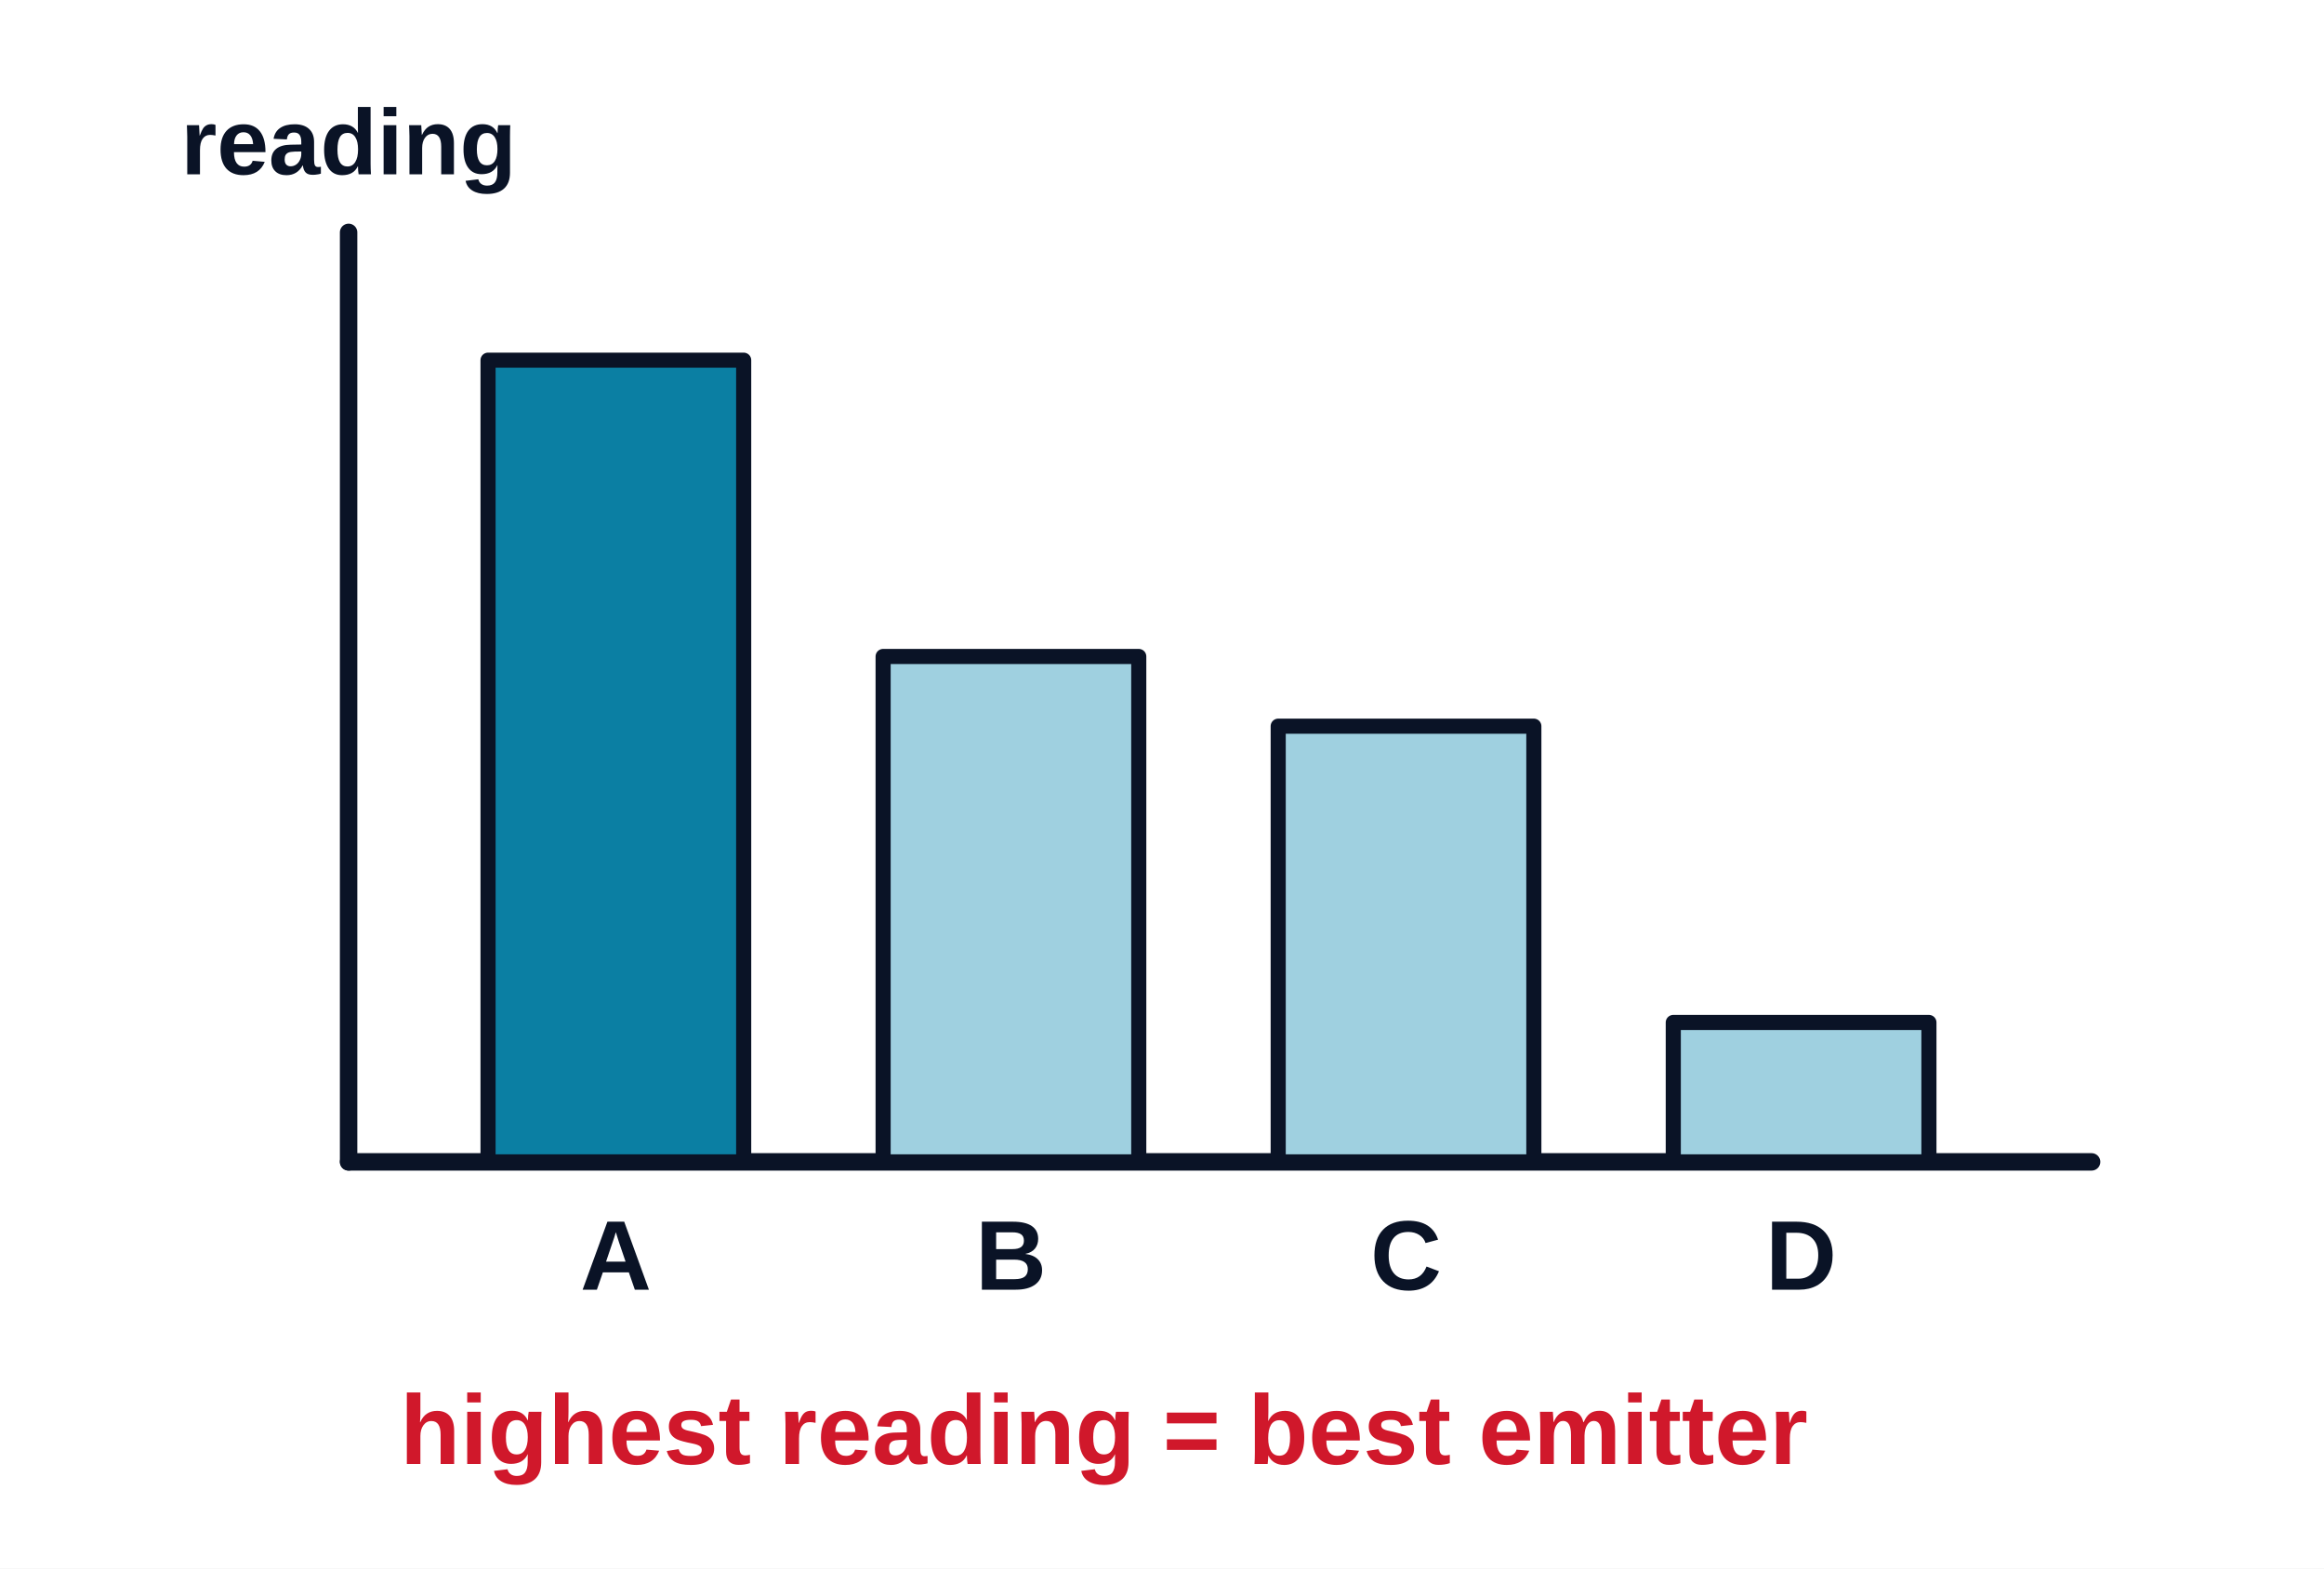
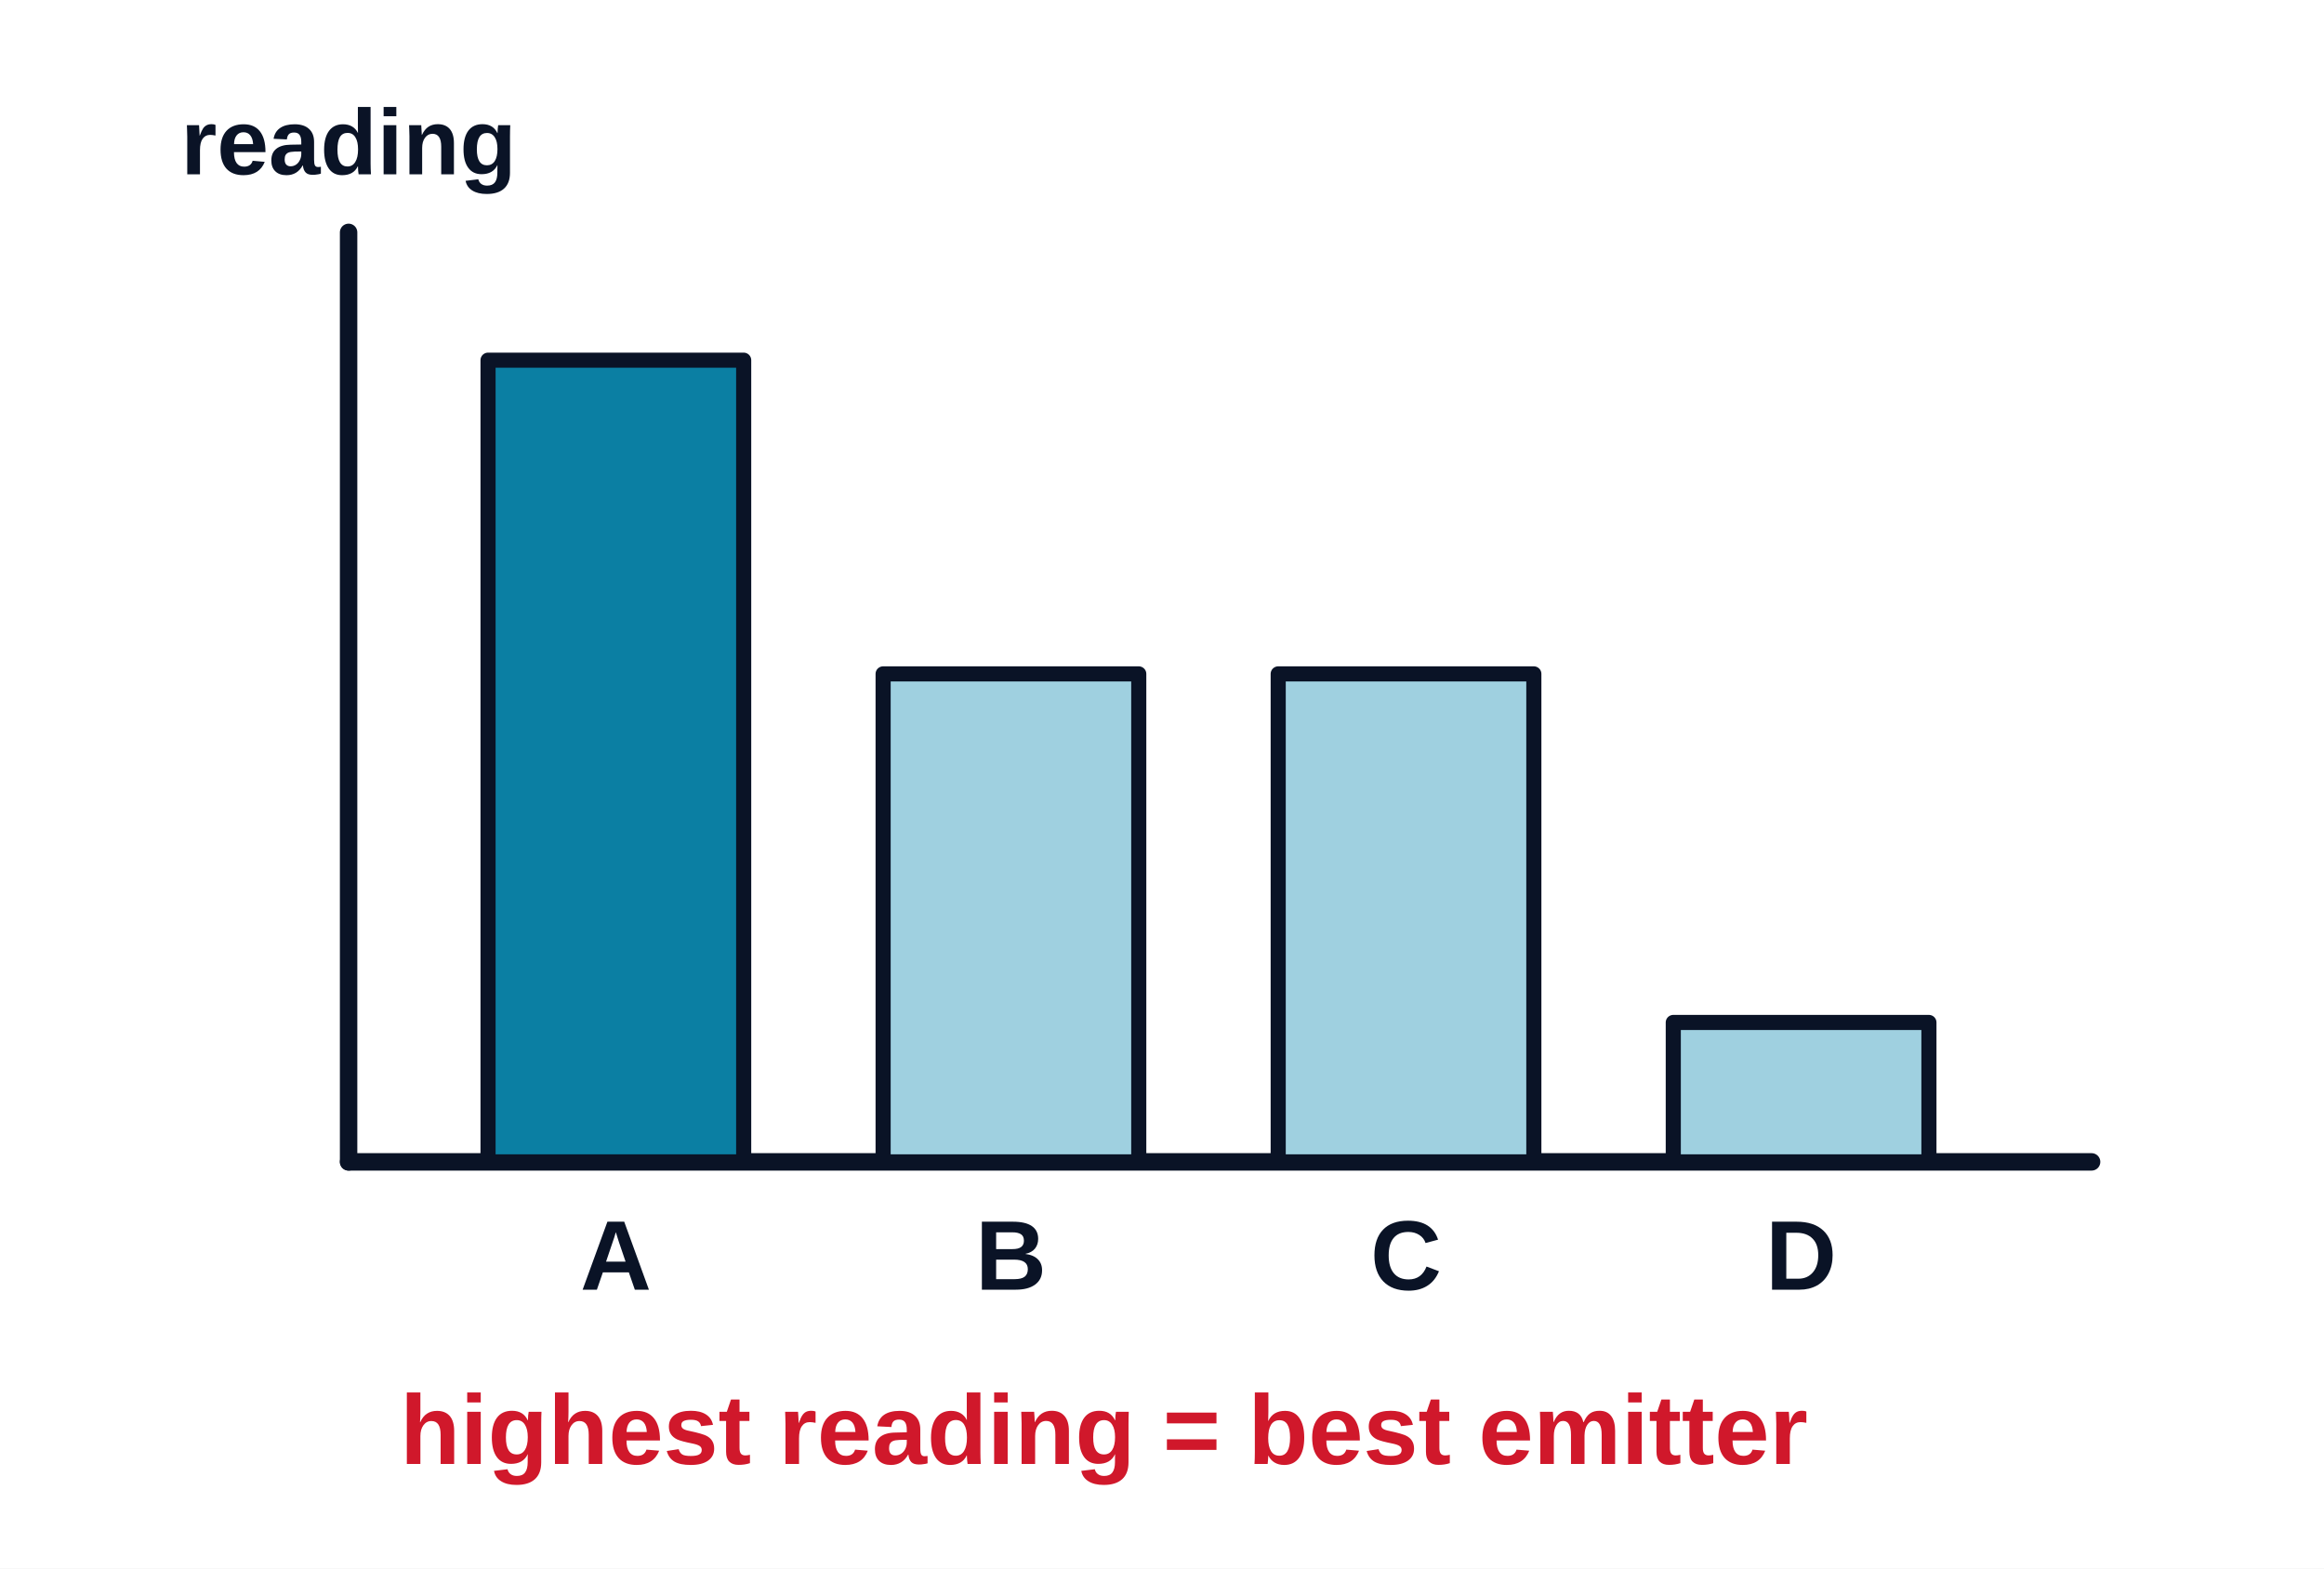
<svg xmlns="http://www.w3.org/2000/svg" viewBox="0 0 400 270" width="400" height="270" role="img" font-family="Arial, Helvetica, sans-serif" fill="none" stroke="#0a1326" stroke-width="3.2" stroke-linecap="round" stroke-linejoin="round">
  <rect width="400" height="270" fill="#ffffff" stroke="none" />
  <line x1="60" y1="40" x2="60" y2="200" stroke="#0a1326" stroke-width="3" />
  <line x1="60" y1="200" x2="360" y2="200" stroke="#0a1326" stroke-width="3" />
  <text x="60" y="30" text-anchor="middle" font-size="16" font-weight="700" fill="#0a1326" stroke="none">reading</text>
  <rect x="84" y="62" width="44" height="138" fill="#0b7fa3" stroke="#0a1326" stroke-width="2.6" />
  <text x="106" y="222" text-anchor="middle" font-size="17" font-weight="700" fill="#0a1326" stroke="none">A</text>
-   <rect x="152" y="113" width="44" height="87" fill="#9fd0e0" stroke="#0a1326" stroke-width="2.6" />
+   <rect x="152" y="116" width="44" height="84" fill="#9fd0e0" stroke="#0a1326" stroke-width="2.6" />
  <text x="174" y="222" text-anchor="middle" font-size="17" font-weight="700" fill="#0a1326" stroke="none">B</text>
-   <rect x="220" y="125" width="44" height="75" fill="#9fd0e0" stroke="#0a1326" stroke-width="2.6" />
+   <rect x="220" y="116" width="44" height="84" fill="#9fd0e0" stroke="#0a1326" stroke-width="2.6" />
  <text x="242" y="222" text-anchor="middle" font-size="17" font-weight="700" fill="#0a1326" stroke="none">C</text>
  <rect x="288" y="176" width="44" height="24" fill="#9fd0e0" stroke="#0a1326" stroke-width="2.6" />
  <text x="310" y="222" text-anchor="middle" font-size="17" font-weight="700" fill="#0a1326" stroke="none">D</text>
  <text x="190" y="252" text-anchor="middle" font-size="17" font-weight="700" fill="#d0182b" stroke="none">highest reading = best emitter</text>
  <text x="190" y="46" text-anchor="middle" font-size="1" font-weight="700" fill="#0a1326" stroke="none" />
</svg>
